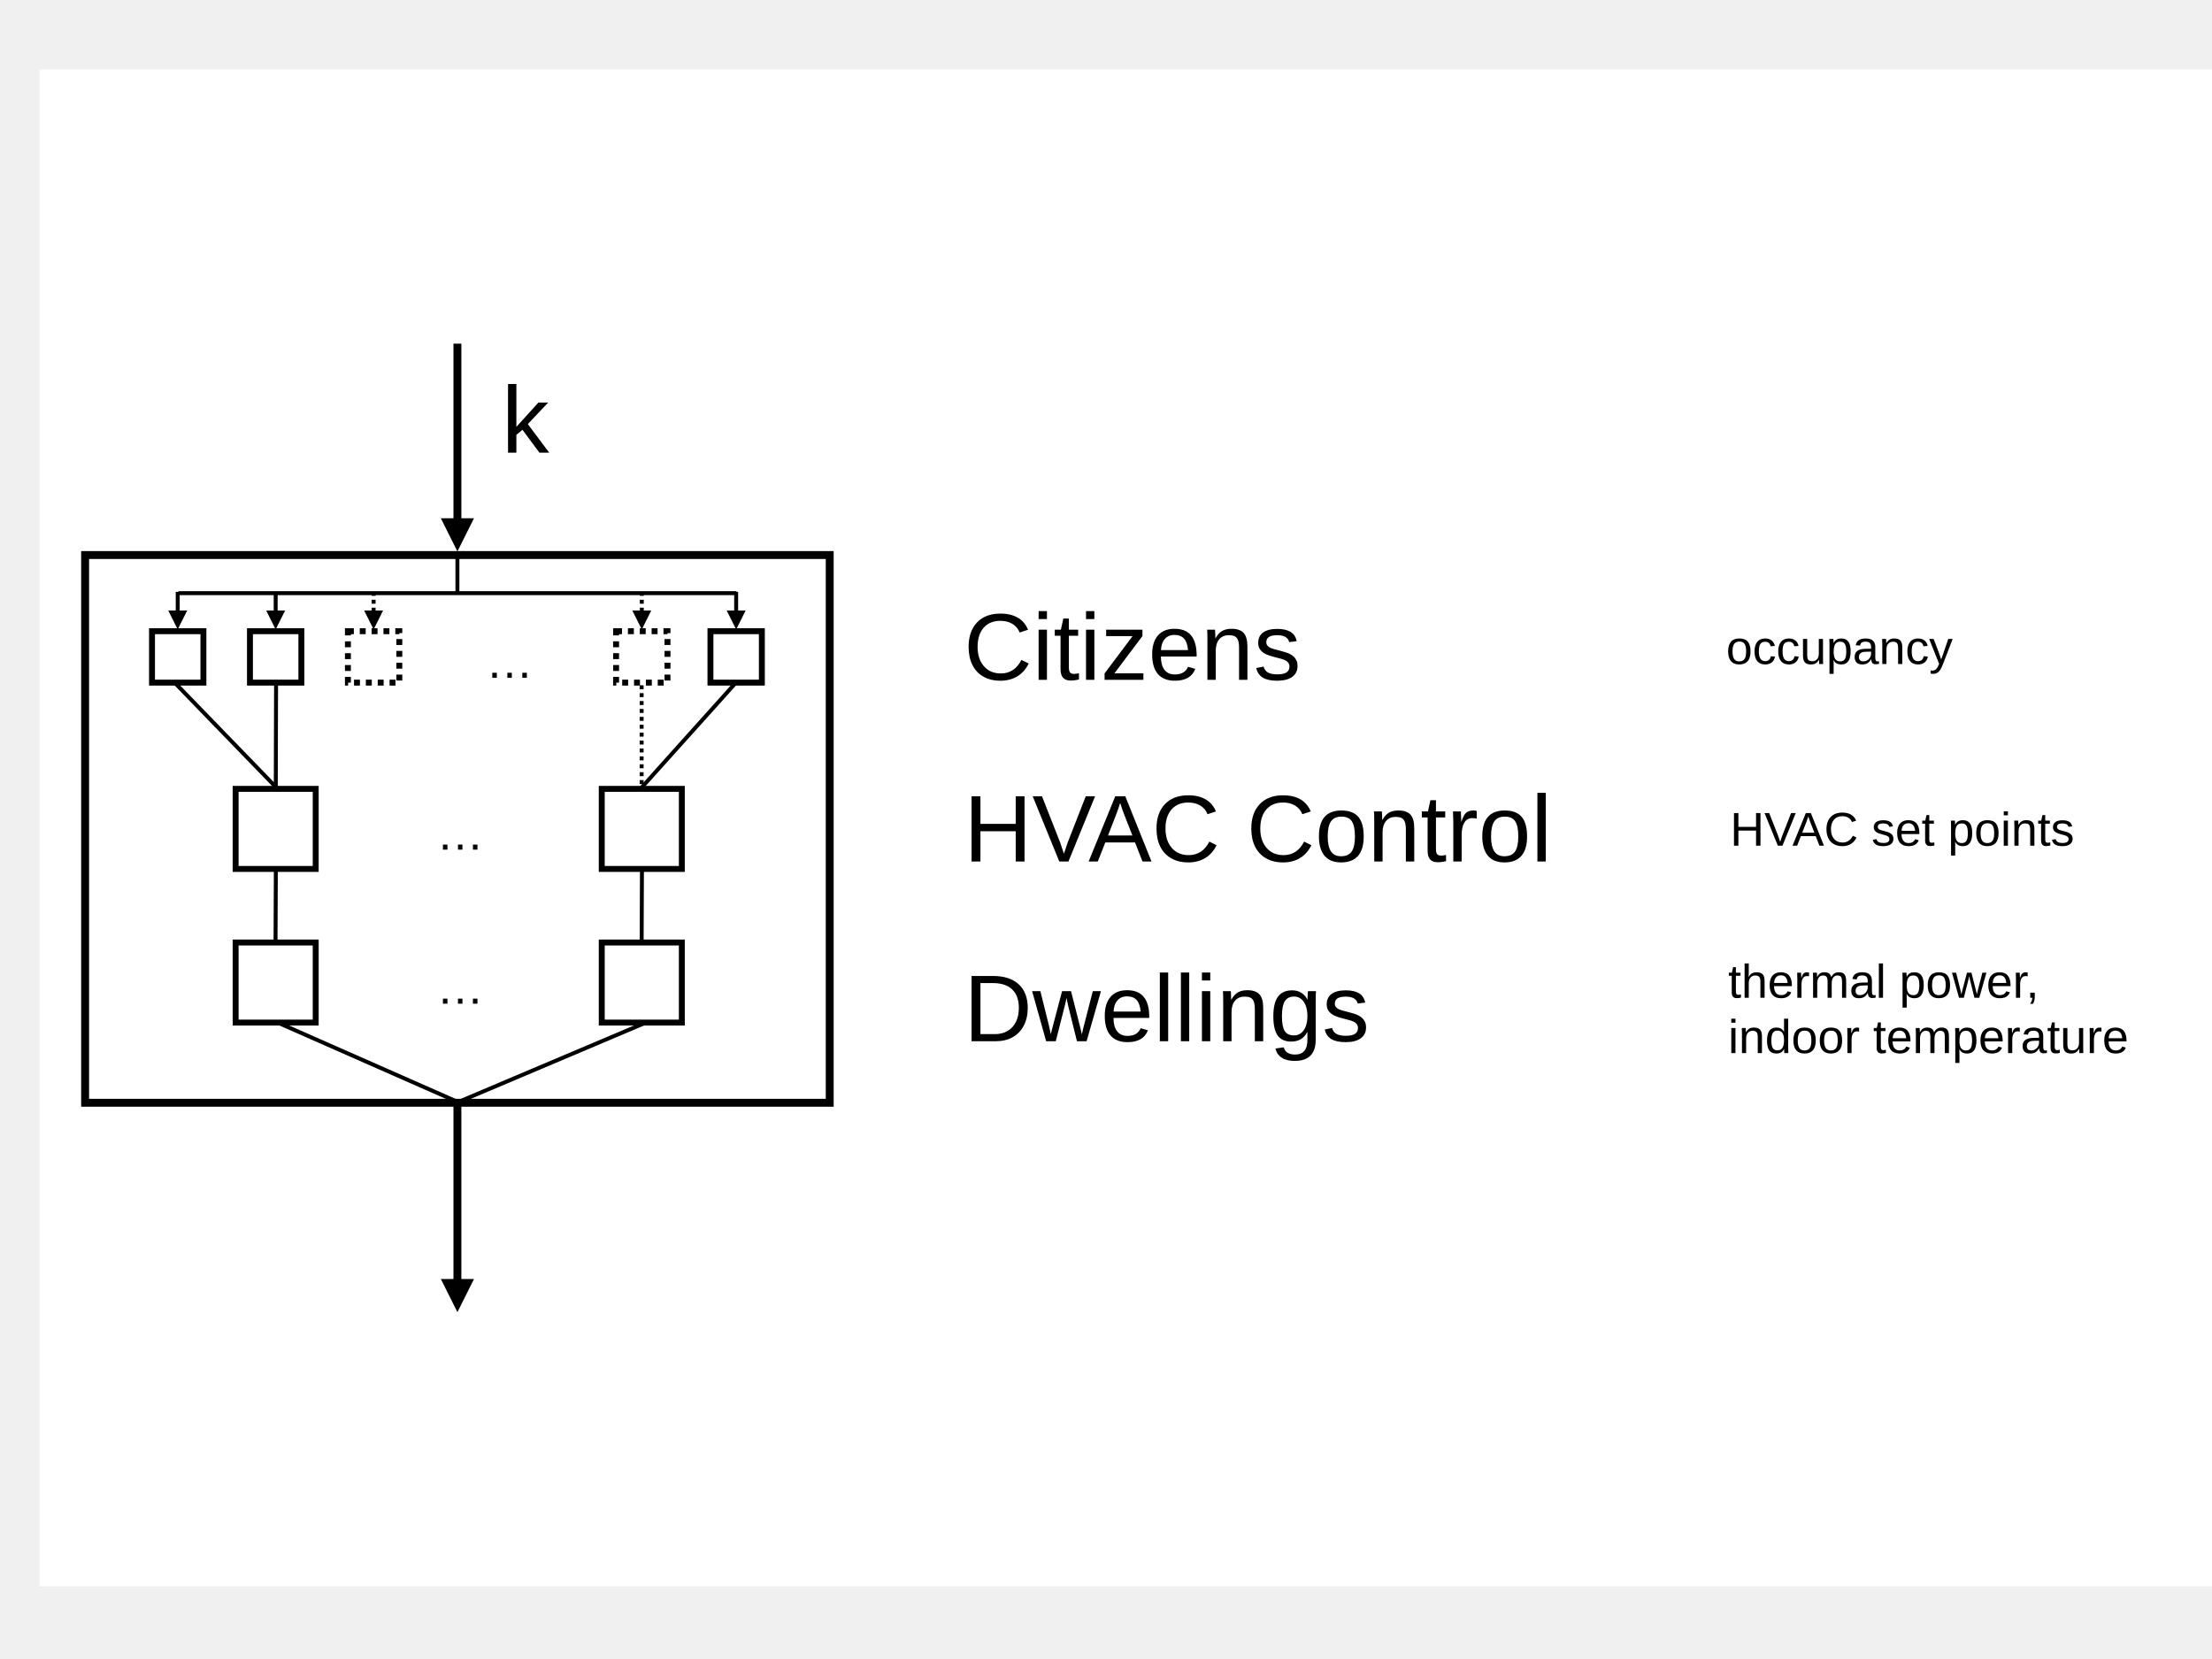
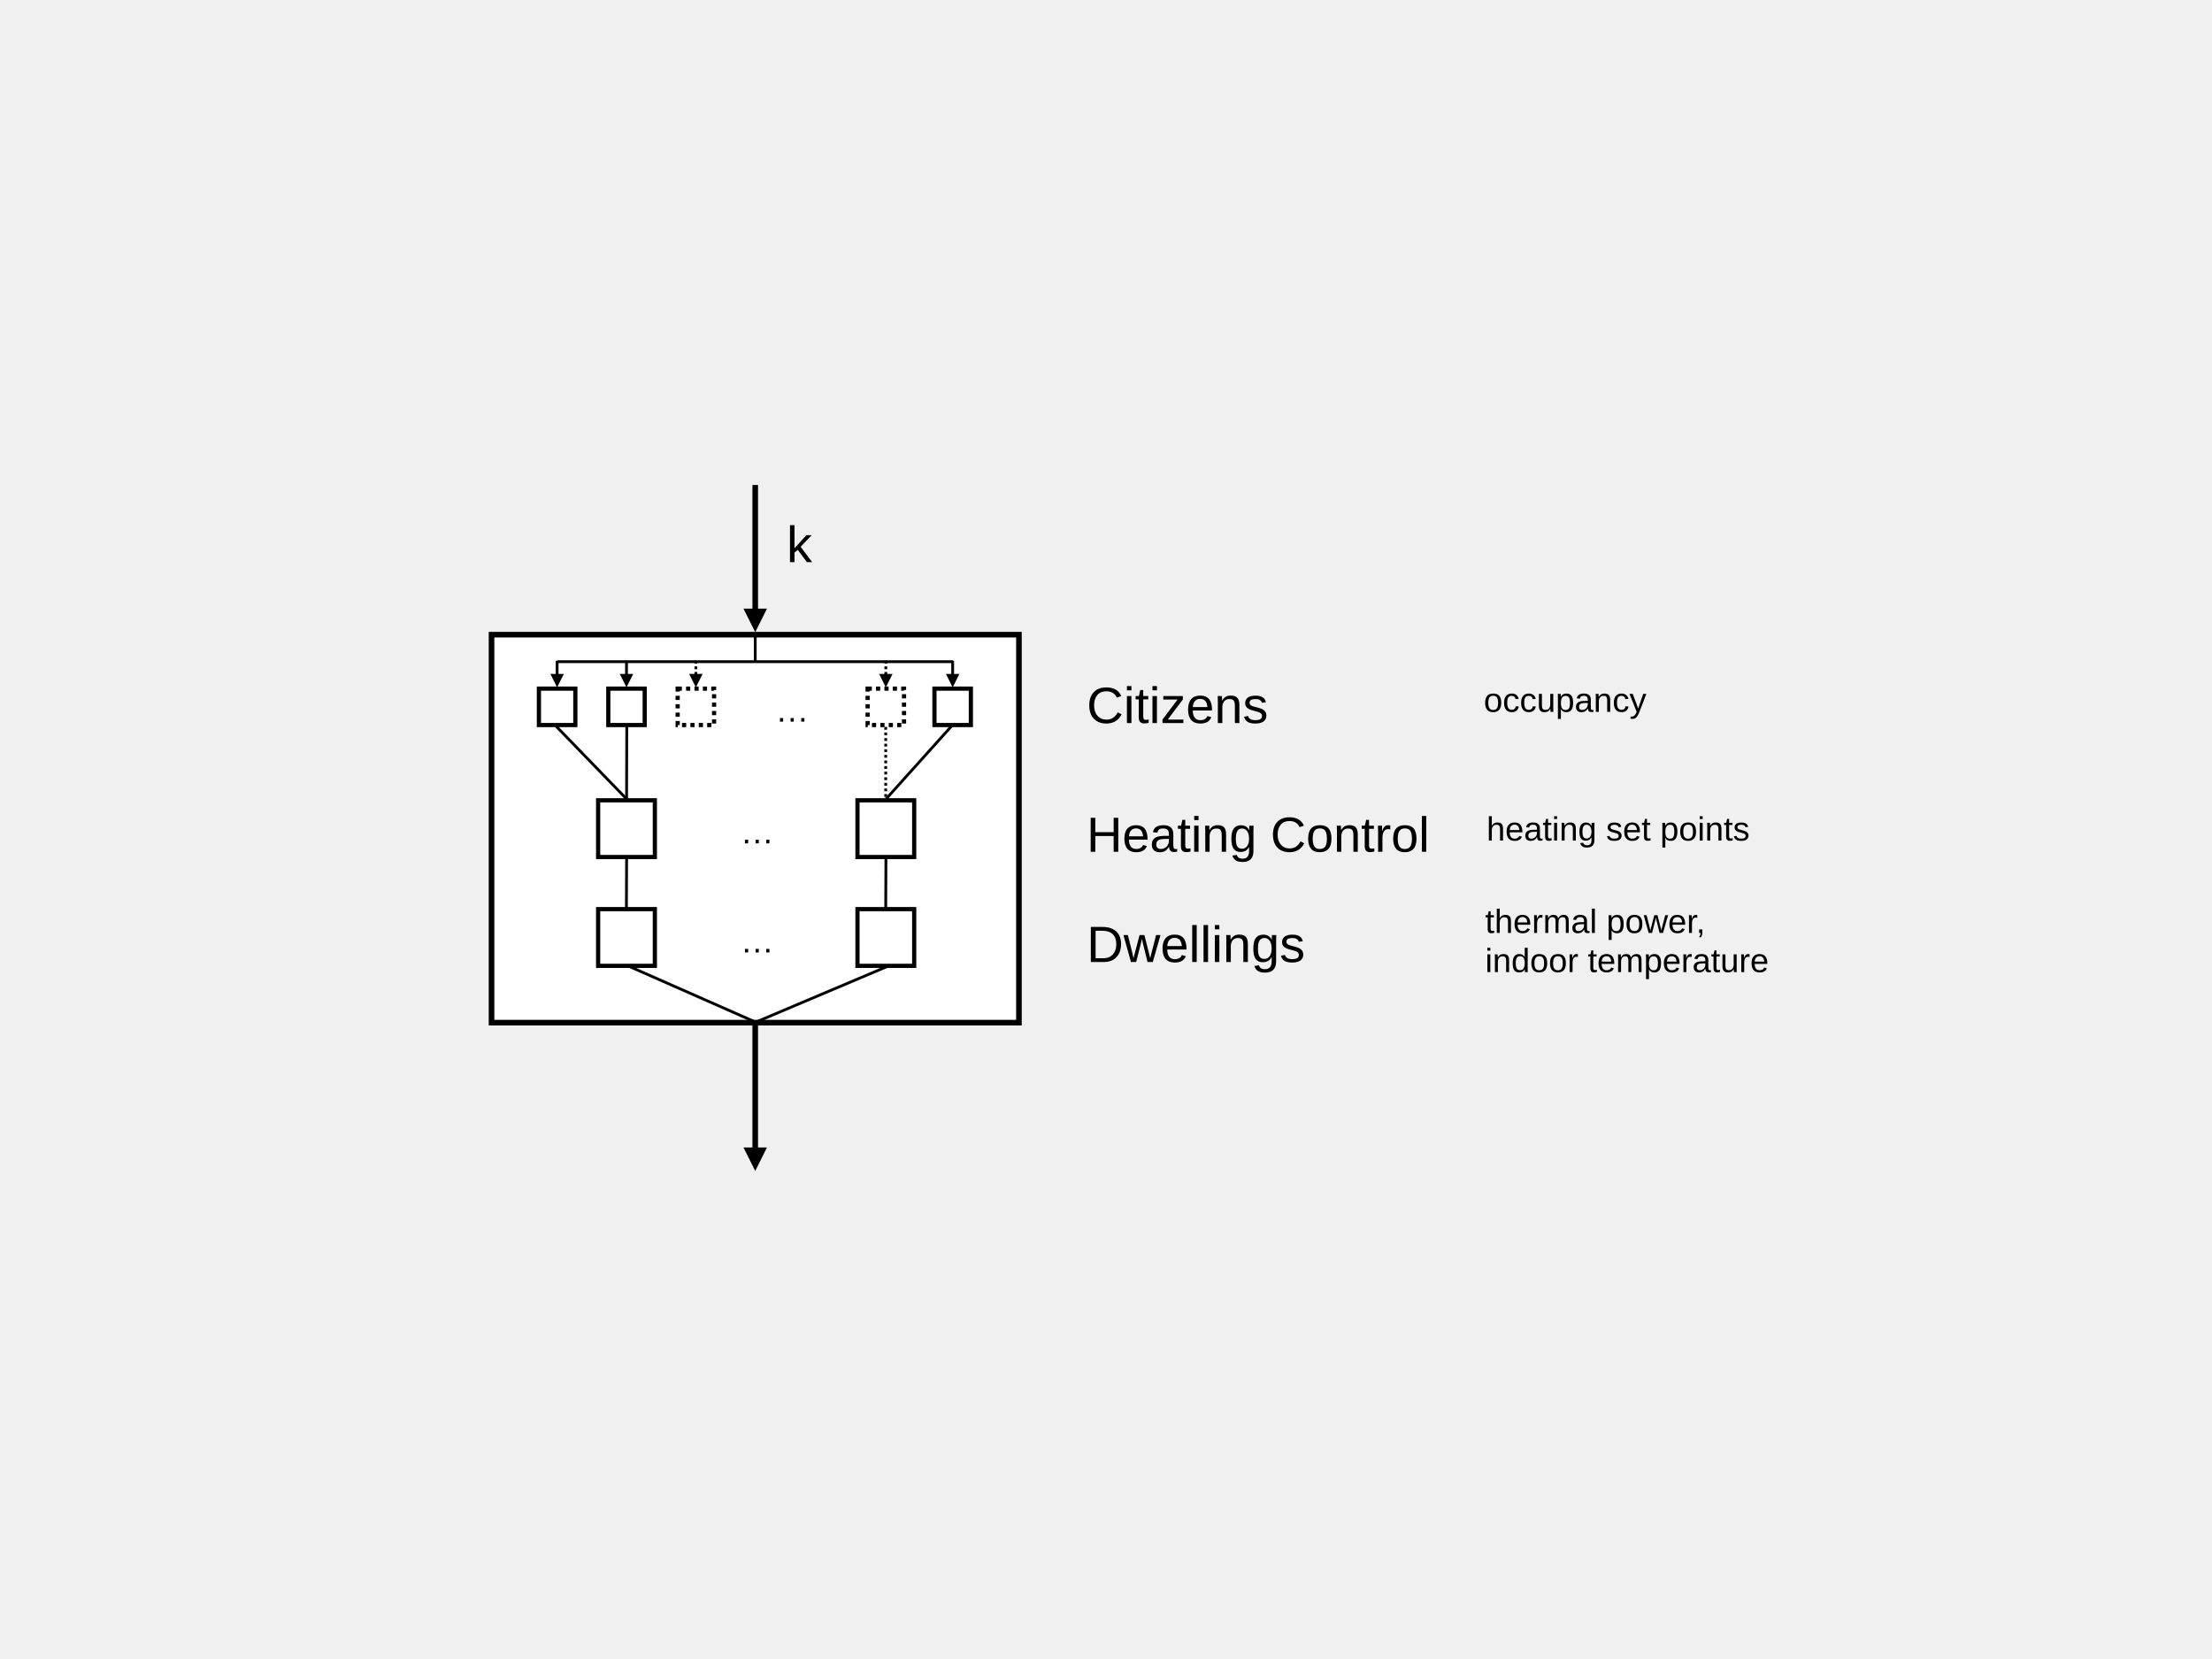
- <svg xmlns="http://www.w3.org/2000/svg" id="svg2" width="1280" height="960" viewBox="0 0 1400 700">
-   <g id="g10" transform="matrix(1.25, 0, 0, -1.25, 25, 829)">
+ <svg xmlns="http://www.w3.org/2000/svg" id="svg2" width="1280" height="960" viewBox="0 0 1300 450">
+   <g id="g10" transform="matrix(1.25, 0, 0, -1.25, 15, 829)">
    <g id="g12" />
-     <g id="g14" transform="scale(1.098517,1)">
-       <path d="m 0,0 1024,0 0,768 L 0,768 0,0 Z" style="fill:#ffffff;fill-opacity:1;fill-rule:nonzero;stroke:none" id="path16" />
-     </g>
-     <g id="g18">
-       <g id="g20" clip-path="url(#clipPath22)">
-         <path d="m 23.1,522.171 377.008,0 0,-277.335 -377.008,0 0,277.335 z" style="fill:#ffffff;fill-opacity:1;fill-rule:nonzero;stroke:none" id="path26" />
-         <g id="g28" transform="matrix(1,0,0,-1,23.09975,522.1713)">
-           <path d="m 0,0 377.008,0 0,277.335 L 0,277.335 0,0 Z" style="fill:none;stroke:#000000;stroke-width:4;stroke-linecap:butt;stroke-linejoin:miter;stroke-miterlimit:4;stroke-dasharray:none;stroke-opacity:1" id="path30" />
-         </g>
-       </g>
-     </g>
-     <g id="g32">
-       <g id="g34" clip-path="url(#clipPath36)">
-         <g id="g40" transform="matrix(0,-1,-1,0,211.6037,629.1856)">
-           <path d="m 0,0 88.401,0 2,0" style="fill:none;stroke:#000000;stroke-width:4;stroke-linecap:butt;stroke-linejoin:miter;stroke-miterlimit:4;stroke-dasharray:none;stroke-opacity:1" id="path42" />
-         </g>
-         <path d="m 203.204,540.785 8.4,-16.8 8.4,16.8 -16.8,0 z" style="fill:#000000;fill-opacity:1;fill-rule:nonzero;stroke:none" id="path44" />
-       </g>
-     </g>
-     <g id="g46">
-       <g id="g48" clip-path="url(#clipPath50)">
-         <g id="g54" transform="matrix(0,-1,-1,0,211.6037,244.0153)">
-           <path d="m 0,0 88.401,0 2,0" style="fill:none;stroke:#000000;stroke-width:4;stroke-linecap:butt;stroke-linejoin:miter;stroke-miterlimit:4;stroke-dasharray:none;stroke-opacity:1" id="path56" />
-         </g>
-         <path d="m 203.204,155.614 8.4,-16.8 8.4,16.8 -16.8,0 z" style="fill:#000000;fill-opacity:1;fill-rule:nonzero;stroke:none" id="path58" />
-       </g>
-     </g>
-     <g id="g60">
-       <g id="g62" clip-path="url(#clipPath64)">
-         <g id="g68" transform="translate(234,574)">
-           <text transform="scale(1,-1)" style="font-variant-ligatures: normal; font-variant-caps: normal; font-weight: normal; font-size: 48px; font-family: Arial; writing-mode: lr-tb; fill: rgb(0, 0, 0); fill-opacity: 1; fill-rule: nonzero; stroke: none; white-space: pre;" id="text70">
-             <tspan x="0" y="0" id="tspan72">k</tspan>
-           </text>
-         </g>
-       </g>
-     </g>
-     <g id="g74">
-       <g id="g76" clip-path="url(#clipPath78)">
-         <path d="m 56.969,483.602 26.031,0 0,-26.031 -26.031,0 0,26.031 z" style="fill:#ffffff;fill-opacity:1;fill-rule:nonzero;stroke:none" id="path82" />
-         <g id="g84" transform="matrix(1,0,0,-1,56.96936,483.6016)">
-           <path d="m 0,0 26.031,0 0,26.031 L 0,26.031 0,0 Z" style="fill:none;stroke:#000000;stroke-width:3;stroke-linecap:butt;stroke-linejoin:miter;stroke-miterlimit:4;stroke-dasharray:none;stroke-opacity:1" id="path86" />
-         </g>
-       </g>
-     </g>
-     <g id="g88">
-       <g id="g90" clip-path="url(#clipPath92)">
-         <path d="m 106.563,483.602 26.031,0 0,-26.031 -26.031,0 0,26.031 z" style="fill:#ffffff;fill-opacity:1;fill-rule:nonzero;stroke:none" id="path96" />
-         <g id="g98" transform="matrix(1,0,0,-1,106.5632,483.6016)">
-           <path d="m 0,0 26.031,0 0,26.031 L 0,26.031 0,0 Z" style="fill:none;stroke:#000000;stroke-width:3;stroke-linecap:butt;stroke-linejoin:miter;stroke-miterlimit:4;stroke-dasharray:none;stroke-opacity:1" id="path100" />
-         </g>
-       </g>
-     </g>
-     <g id="g102">
-       <g id="g104" clip-path="url(#clipPath106)">
-         <path d="m 156.157,483.602 26.031,0 0,-26.031 -26.031,0 0,26.031 z" style="fill:#ffffff;fill-opacity:1;fill-rule:nonzero;stroke:none" id="path110" />
-         <g id="g112" transform="matrix(1,0,0,-1,156.157,483.6016)">
-           <path d="m 0,0 26.031,0 0,26.031 L 0,26.031 0,0 Z" style="fill:none;stroke:#000000;stroke-width:3;stroke-linecap:butt;stroke-linejoin:miter;stroke-miterlimit:4;stroke-dasharray:3, 3;stroke-dashoffset:0;stroke-opacity:1" id="path114" />
-         </g>
-       </g>
-     </g>
-     <g id="g116">
-       <g id="g118" clip-path="url(#clipPath120)">
-         <path d="m 291.941,483.602 26.031,0 0,-26.031 -26.031,0 0,26.031 z" style="fill:#ffffff;fill-opacity:1;fill-rule:nonzero;stroke:none" id="path124" />
-         <g id="g126" transform="matrix(1,0,0,-1,291.9412,483.6016)">
-           <path d="m 0,0 26.031,0 0,26.031 L 0,26.031 0,0 Z" style="fill:none;stroke:#000000;stroke-width:3;stroke-linecap:butt;stroke-linejoin:miter;stroke-miterlimit:4;stroke-dasharray:3, 3;stroke-dashoffset:0;stroke-opacity:1" id="path128" />
-         </g>
-       </g>
-     </g>
-     <g id="g130">
-       <g id="g132" clip-path="url(#clipPath134)">
-         <path d="m 339.721,483.602 26.031,0 0,-26.031 -26.031,0 0,26.031 z" style="fill:#ffffff;fill-opacity:1;fill-rule:nonzero;stroke:none" id="path138" />
-         <g id="g140" transform="matrix(1,0,0,-1,339.7215,483.6016)">
-           <path d="m 0,0 26.031,0 0,26.031 L 0,26.031 0,0 Z" style="fill:none;stroke:#000000;stroke-width:3;stroke-linecap:butt;stroke-linejoin:miter;stroke-miterlimit:4;stroke-dasharray:none;stroke-opacity:1" id="path142" />
-         </g>
-       </g>
-     </g>
-     <g id="g144">
-       <g id="g146" clip-path="url(#clipPath148)">
-         <g id="g152" transform="matrix(0,-1,-1,0,69.98493,503.505)">
-           <path d="M 0,0 9.411,0 10.411,0" style="fill:none;stroke:#000000;stroke-width:2;stroke-linecap:butt;stroke-linejoin:miter;stroke-miterlimit:4;stroke-dasharray:none;stroke-opacity:1" id="path154" />
-         </g>
-         <path d="m 65.185,494.094 4.8,-9.6 4.8,9.6 -9.6,0 z" style="fill:#000000;fill-opacity:1;fill-rule:nonzero;stroke:none" id="path156" />
-       </g>
-     </g>
-     <g id="g158">
-       <g id="g160" clip-path="url(#clipPath162)">
-         <g id="g166" transform="matrix(0,-1,-1,0,119.5788,503.505)">
-           <path d="M 0,0 9.411,0 10.411,0" style="fill:none;stroke:#000000;stroke-width:2;stroke-linecap:butt;stroke-linejoin:miter;stroke-miterlimit:4;stroke-dasharray:none;stroke-opacity:1" id="path168" />
-         </g>
-         <path d="m 114.779,494.094 4.8,-9.6 4.8,9.6 -9.6,0 z" style="fill:#000000;fill-opacity:1;fill-rule:nonzero;stroke:none" id="path170" />
-       </g>
-     </g>
-     <g id="g172">
-       <g id="g174" clip-path="url(#clipPath176)">
-         <g id="g180" transform="matrix(0,-1,-1,0,352.737,503.505)">
-           <path d="M 0,0 9.411,0 10.411,0" style="fill:none;stroke:#000000;stroke-width:2;stroke-linecap:butt;stroke-linejoin:miter;stroke-miterlimit:4;stroke-dasharray:none;stroke-opacity:1" id="path182" />
-         </g>
-         <path d="m 347.937,494.094 4.8,-9.6 4.8,9.6 -9.6,0 z" style="fill:#000000;fill-opacity:1;fill-rule:nonzero;stroke:none" id="path184" />
-       </g>
-     </g>
-     <g id="g186">
-       <g id="g188" clip-path="url(#clipPath190)">
-         <g id="g194" transform="matrix(0,-1,-1,0,169.1726,503.505)">
-           <path d="M 0,0 9.411,0 10.411,0" style="fill:none;stroke:#000000;stroke-width:2;stroke-linecap:butt;stroke-linejoin:miter;stroke-miterlimit:4;stroke-dasharray:2, 2;stroke-dashoffset:0;stroke-opacity:1" id="path196" />
-         </g>
-         <path d="m 164.373,494.094 4.8,-9.6 4.8,9.6 -9.6,0 z" style="fill:#000000;fill-opacity:1;fill-rule:nonzero;stroke:none" id="path198" />
-       </g>
-     </g>
-     <g id="g200">
-       <g id="g202" clip-path="url(#clipPath204)">
-         <g id="g208" transform="matrix(0,-1,-1,0,304.9568,503.505)">
-           <path d="M 0,0 9.411,0 10.411,0" style="fill:none;stroke:#000000;stroke-width:2;stroke-linecap:butt;stroke-linejoin:miter;stroke-miterlimit:4;stroke-dasharray:2, 2;stroke-dashoffset:0;stroke-opacity:1" id="path210" />
-         </g>
-         <path d="m 300.157,494.094 4.8,-9.6 4.8,9.6 -9.6,0 z" style="fill:#000000;fill-opacity:1;fill-rule:nonzero;stroke:none" id="path212" />
-       </g>
-     </g>
-     <g id="g214">
-       <g id="g216" clip-path="url(#clipPath218)">
-         <g id="g222" transform="matrix(1,0,0,-1,70.30649,502.8665)">
-           <path d="M 0,0 282.594,0" style="fill:none;stroke:#000000;stroke-width:2;stroke-linecap:butt;stroke-linejoin:miter;stroke-miterlimit:4;stroke-dasharray:none;stroke-opacity:1" id="path224" />
-         </g>
-       </g>
-     </g>
-     <g id="g226">
-       <g id="g228" clip-path="url(#clipPath230)">
-         <g id="g234" transform="matrix(0,1,1,0,211.6037,503.449)">
-           <path d="M 0,0 19.011,0" style="fill:none;stroke:#000000;stroke-width:2;stroke-linecap:butt;stroke-linejoin:miter;stroke-miterlimit:4;stroke-dasharray:none;stroke-opacity:1" id="path236" />
-         </g>
-       </g>
-     </g>
-     <g id="g238">
-       <g id="g240" clip-path="url(#clipPath242)">
-         <path d="m 99.308,403.775 40.542,0 0,-40.542 -40.542,0 0,40.542 z" style="fill:#ffffff;fill-opacity:1;fill-rule:nonzero;stroke:none" id="path246" />
-         <g id="g248" transform="matrix(1,0,0,-1,99.30798,403.7747)">
-           <path d="m 0,0 40.542,0 0,40.542 L 0,40.542 0,0 Z" style="fill:none;stroke:#000000;stroke-width:3;stroke-linecap:butt;stroke-linejoin:miter;stroke-miterlimit:4;stroke-dasharray:none;stroke-opacity:1" id="path250" />
-         </g>
-       </g>
-     </g>
-     <g id="g252">
-       <g id="g254" clip-path="url(#clipPath256)">
-         <path d="m 284.686,403.775 40.542,0 0,-40.542 -40.542,0 0,40.542 z" style="fill:#ffffff;fill-opacity:1;fill-rule:nonzero;stroke:none" id="path260" />
-         <g id="g262" transform="matrix(1,0,0,-1,284.686,403.7747)">
-           <path d="m 0,0 40.542,0 0,40.542 L 0,40.542 0,0 Z" style="fill:none;stroke:#000000;stroke-width:3;stroke-linecap:butt;stroke-linejoin:miter;stroke-miterlimit:4;stroke-dasharray:none;stroke-opacity:1" id="path264" />
-         </g>
-       </g>
-     </g>
-     <g id="g266">
-       <g id="g268" clip-path="url(#clipPath270)">
-         <g id="g274" transform="translate(226,460)">
-           <text transform="scale(1,-1)" style="font-variant-ligatures: normal; font-variant-caps: normal; font-weight: normal; font-size: 24px; font-family: Arial; writing-mode: lr-tb; fill: rgb(0, 0, 0); fill-opacity: 1; fill-rule: nonzero; stroke: none; white-space: pre;" id="text276">
-             <tspan x="0" y="0" id="tspan278">…</tspan>
-           </text>
-         </g>
-       </g>
-     </g>
-     <g id="g280">
-       <g id="g282" clip-path="url(#clipPath284)">
-         <g id="g288" transform="translate(201,373)">
-           <text transform="scale(1,-1)" style="font-variant-ligatures: normal; font-variant-caps: normal; font-weight: normal; font-size: 24px; font-family: Arial; writing-mode: lr-tb; fill: rgb(0, 0, 0); fill-opacity: 1; fill-rule: nonzero; stroke: none; white-space: pre;" id="text290">
-             <tspan x="0" y="0" id="tspan292">…</tspan>
-           </text>
-         </g>
-       </g>
-     </g>
-     <g id="g294">
-       <g id="g296" clip-path="url(#clipPath298)">
-         <path d="m 99.308,325.98 40.542,0 0,-40.542 -40.542,0 0,40.542 z" style="fill:#ffffff;fill-opacity:1;fill-rule:nonzero;stroke:none" id="path302" />
-         <g id="g304" transform="matrix(1,0,0,-1,99.30798,325.9804)">
-           <path d="m 0,0 40.542,0 0,40.542 L 0,40.542 0,0 Z" style="fill:none;stroke:#000000;stroke-width:3;stroke-linecap:butt;stroke-linejoin:miter;stroke-miterlimit:4;stroke-dasharray:none;stroke-opacity:1" id="path306" />
-         </g>
-       </g>
-     </g>
-     <g id="g308">
-       <g id="g310" clip-path="url(#clipPath312)">
-         <path d="m 284.686,325.98 40.542,0 0,-40.542 -40.542,0 0,40.542 z" style="fill:#ffffff;fill-opacity:1;fill-rule:nonzero;stroke:none" id="path316" />
-         <g id="g318" transform="matrix(1,0,0,-1,284.686,325.9804)">
-           <path d="m 0,0 40.542,0 0,40.542 L 0,40.542 0,0 Z" style="fill:none;stroke:#000000;stroke-width:3;stroke-linecap:butt;stroke-linejoin:miter;stroke-miterlimit:4;stroke-dasharray:none;stroke-opacity:1" id="path320" />
-         </g>
-       </g>
-     </g>
-     <g id="g322">
-       <g id="g324" clip-path="url(#clipPath326)">
-         <g id="g330" transform="translate(201,295)">
-           <text transform="scale(1,-1)" style="font-variant-ligatures: normal; font-variant-caps: normal; font-weight: normal; font-size: 24px; font-family: Arial; writing-mode: lr-tb; fill: rgb(0, 0, 0); fill-opacity: 1; fill-rule: nonzero; stroke: none; white-space: pre;" id="text332">
-             <tspan x="0" y="0" id="tspan334">…</tspan>
-           </text>
-         </g>
-       </g>
-     </g>
-     <g id="g336">
-       <g id="g338" clip-path="url(#clipPath340)">
-         <g id="g344" transform="matrix(0.6958872,-0.7181511,-0.7181511,-0.6958872,68.88877,457.0986)">
-           <path d="M 0,0 73.007,0" style="fill:none;stroke:#000000;stroke-width:2;stroke-linecap:butt;stroke-linejoin:miter;stroke-miterlimit:4;stroke-dasharray:none;stroke-opacity:1" id="path346" />
-         </g>
-       </g>
-     </g>
-     <g id="g348">
-       <g id="g350" clip-path="url(#clipPath352)">
-         <g id="g356" transform="matrix(-0.00276116,-0.9999962,-0.9999962,0.00276116,119.7823,457.0261)">
-           <path d="M 0,0 52.067,0" style="fill:none;stroke:#000000;stroke-width:2;stroke-linecap:butt;stroke-linejoin:miter;stroke-miterlimit:4;stroke-dasharray:none;stroke-opacity:1" id="path358" />
-         </g>
-       </g>
-     </g>
-     <g id="g360">
-       <g id="g362" clip-path="url(#clipPath364)">
-         <g id="g368" transform="matrix(-0.00428501,-0.9999908,-0.9999908,0.00428501,119.6682,363.0614)">
-           <path d="M 0,0 37.639,0" style="fill:none;stroke:#000000;stroke-width:2;stroke-linecap:butt;stroke-linejoin:miter;stroke-miterlimit:4;stroke-dasharray:none;stroke-opacity:1" id="path370" />
-         </g>
-       </g>
-     </g>
-     <g id="g372">
-       <g id="g374" clip-path="url(#clipPath376)">
-         <g id="g380" transform="matrix(-0.00428501,-0.9999908,-0.9999908,0.00428501,305.0375,363.0614)">
-           <path d="M 0,0 37.639,0" style="fill:none;stroke:#000000;stroke-width:2;stroke-linecap:butt;stroke-linejoin:miter;stroke-miterlimit:4;stroke-dasharray:none;stroke-opacity:1" id="path382" />
-         </g>
-       </g>
-     </g>
-     <g id="g384">
-       <g id="g386" clip-path="url(#clipPath388)">
-         <g id="g392" transform="matrix(0,-1,-1,0,304.8761,456.2241)">
-           <path d="M 0,0 51.264,0" style="fill:none;stroke:#000000;stroke-width:2;stroke-linecap:butt;stroke-linejoin:miter;stroke-miterlimit:4;stroke-dasharray:2, 2;stroke-dashoffset:0;stroke-opacity:1" id="path394" />
-         </g>
-       </g>
-     </g>
-     <g id="g396">
-       <g id="g398" clip-path="url(#clipPath400)">
-         <g id="g404" transform="matrix(-0.6684418,-0.7437645,-0.7437645,0.6684418,353.2565,458.2845)">
-           <path d="M 0,0 72.201,0" style="fill:none;stroke:#000000;stroke-width:2;stroke-linecap:butt;stroke-linejoin:miter;stroke-miterlimit:4;stroke-dasharray:none;stroke-opacity:1" id="path406" />
-         </g>
-       </g>
-     </g>
-     <g id="g408">
-       <g id="g410" clip-path="url(#clipPath412)">
-         <g id="g416" transform="matrix(0.9150281,-0.4033901,-0.4033901,-0.9150281,119.6594,285.8548)">
-           <path d="M 0,0 99.686,0" style="fill:none;stroke:#000000;stroke-width:2;stroke-linecap:butt;stroke-linejoin:miter;stroke-miterlimit:4;stroke-dasharray:none;stroke-opacity:1" id="path418" />
-         </g>
-       </g>
-     </g>
-     <g id="g420">
-       <g id="g422" clip-path="url(#clipPath424)">
-         <g id="g428" transform="matrix(-0.9208386,-0.3899438,-0.3899438,0.9208386,306.7754,285.3324)">
-           <path d="M 0,0 104.319,0" style="fill:none;stroke:#000000;stroke-width:2;stroke-linecap:butt;stroke-linejoin:miter;stroke-miterlimit:4;stroke-dasharray:none;stroke-opacity:1" id="path430" />
-         </g>
-       </g>
-     </g>
-     <g id="g432">
-       <g id="g434" transform="translate(468,459)">
-         <text transform="scale(1,-1)" style="font-variant-ligatures: normal; font-variant-caps: normal; font-weight: normal; font-size: 48px; font-family: Arial; writing-mode: lr-tb; fill: rgb(0, 0, 0); fill-opacity: 1; fill-rule: nonzero; stroke: none; white-space: pre;" id="text436">
-           <tspan x="0" y="0" id="tspan438">Citizens</tspan>
-         </text>
-       </g>
-       <g id="g440" transform="translate(468,367)">
-         <text transform="scale(1,-1)" style="font-variant-ligatures: normal; font-variant-caps: normal; font-weight: normal; font-size: 48px; font-family: Arial; writing-mode: lr-tb; fill: rgb(0, 0, 0); fill-opacity: 1; fill-rule: nonzero; stroke: none; white-space: pre;" id="text442">
-           <tspan x="0" y="0" id="tspan444">HVAC Control</tspan>
-         </text>
-       </g>
-       <g id="g446" transform="translate(468,276)">
-         <text transform="scale(1,-1)" style="font-variant-ligatures: normal; font-variant-caps: normal; font-weight: normal; font-size: 48px; font-family: Arial; writing-mode: lr-tb; fill: rgb(0, 0, 0); fill-opacity: 1; fill-rule: nonzero; stroke: none; white-space: pre;" id="text448">
-           <tspan x="0" y="0" id="tspan450">Dwellings</tspan>
-         </text>
-       </g>
-       <g id="g452" transform="translate(854,467)">
-         <text transform="scale(1,-1)" style="font-variant-ligatures: normal; font-variant-caps: normal; font-weight: normal; font-size: 24px; font-family: Arial; writing-mode: lr-tb; fill: rgb(0, 0, 0); fill-opacity: 1; fill-rule: nonzero; stroke: none; white-space: pre;" id="text454">
-           <tspan x="0" y="0" id="tspan456">occupancy</tspan>
-         </text>
-       </g>
-       <g id="g458" transform="translate(856,375)">
-         <text transform="scale(1,-1)" style="font-variant-ligatures: normal; font-variant-caps: normal; font-weight: normal; font-size: 24px; font-family: Arial; writing-mode: lr-tb; fill: rgb(0, 0, 0); fill-opacity: 1; fill-rule: nonzero; stroke: none; white-space: pre;" id="text460">
-           <tspan x="0" y="0" id="tspan462">HVAC set points</tspan>
-         </text>
-       </g>
-       <g id="g464" transform="translate(855,298)">
-         <text transform="scale(1,-1)" style="font-variant-ligatures: normal; font-variant-caps: normal; font-weight: normal; font-size: 24px; font-family: Arial; writing-mode: lr-tb; fill: rgb(0, 0, 0); fill-opacity: 1; fill-rule: nonzero; stroke: none; white-space: pre;" id="text466">
-           <tspan x="0" y="0" id="tspan468">thermal power, </tspan>
-         </text>
-       </g>
-       <g id="g470" transform="translate(855,270)">
-         <text transform="scale(1,-1)" style="font-variant-ligatures: normal; font-variant-caps: normal; font-weight: normal; font-size: 24px; font-family: Arial; writing-mode: lr-tb; fill: rgb(0, 0, 0); fill-opacity: 1; fill-rule: nonzero; stroke: none; white-space: pre;" id="text472">
-           <tspan x="0" y="0" id="tspan474">indoor temperature</tspan>
-         </text>
+     <g>
+       <g id="g18" transform="matrix(0.657715, 0, 0, 0.657715, 203.9066, 231.3609)">
+         <g id="g20" clip-path="url(#clipPath22)">
+           <path d="m 23.1,522.171 377.008,0 0,-277.335 -377.008,0 0,277.335 z" style="fill:#ffffff;fill-opacity:1;fill-rule:nonzero;stroke:none" id="path26" />
+           <g id="g28" transform="matrix(1,0,0,-1,23.09975,522.1713)">
+             <path d="m 0,0 377.008,0 0,277.335 L 0,277.335 0,0 Z" style="fill:none;stroke:#000000;stroke-width:4;stroke-linecap:butt;stroke-linejoin:miter;stroke-miterlimit:4;stroke-dasharray:none;stroke-opacity:1" id="path30" />
+           </g>
+         </g>
+       </g>
+       <g id="g32" transform="matrix(0.657715, 0, 0, 0.657715, 203.9066, 231.3609)">
+         <g id="g34" clip-path="url(#clipPath36)">
+           <g id="g40" transform="matrix(0,-1,-1,0,211.6037,629.1856)">
+             <path d="m 0,0 88.401,0 2,0" style="fill:none;stroke:#000000;stroke-width:4;stroke-linecap:butt;stroke-linejoin:miter;stroke-miterlimit:4;stroke-dasharray:none;stroke-opacity:1" id="path42" />
+           </g>
+           <path d="m 203.204,540.785 8.4,-16.8 8.4,16.8 -16.8,0 z" style="fill:#000000;fill-opacity:1;fill-rule:nonzero;stroke:none" id="path44" />
+         </g>
+       </g>
+       <g id="g46" transform="matrix(0.657715, 0, 0, 0.657715, 203.9066, 231.3609)">
+         <g id="g48" clip-path="url(#clipPath50)">
+           <g id="g54" transform="matrix(0,-1,-1,0,211.6037,244.0153)">
+             <path d="m 0,0 88.401,0 2,0" style="fill:none;stroke:#000000;stroke-width:4;stroke-linecap:butt;stroke-linejoin:miter;stroke-miterlimit:4;stroke-dasharray:none;stroke-opacity:1" id="path56" />
+           </g>
+           <path d="m 203.204,155.614 8.4,-16.8 8.4,16.8 -16.8,0 z" style="fill:#000000;fill-opacity:1;fill-rule:nonzero;stroke:none" id="path58" />
+         </g>
+       </g>
+       <g id="g60" transform="matrix(0.657715, 0, 0, 0.657715, 203.9066, 231.3609)">
+         <g id="g62" clip-path="url(#clipPath64)">
+           <g id="g68" transform="translate(234,574)">
+             <text transform="scale(1,-1)" id="text70" style="font-family: Arial; font-size: 36.49px; white-space: pre;">k</text>
+           </g>
+         </g>
+       </g>
+       <g id="g74" transform="matrix(0.657715, 0, 0, 0.657715, 203.9066, 231.3609)">
+         <g id="g76" clip-path="url(#clipPath78)">
+           <path d="m 56.969,483.602 26.031,0 0,-26.031 -26.031,0 0,26.031 z" style="fill:#ffffff;fill-opacity:1;fill-rule:nonzero;stroke:none" id="path82" />
+           <g id="g84" transform="matrix(1,0,0,-1,56.96936,483.6016)">
+             <path d="m 0,0 26.031,0 0,26.031 L 0,26.031 0,0 Z" style="fill:none;stroke:#000000;stroke-width:3;stroke-linecap:butt;stroke-linejoin:miter;stroke-miterlimit:4;stroke-dasharray:none;stroke-opacity:1" id="path86" />
+           </g>
+         </g>
+       </g>
+       <g id="g88" transform="matrix(0.657715, 0, 0, 0.657715, 203.9066, 231.3609)">
+         <g id="g90" clip-path="url(#clipPath92)">
+           <path d="m 106.563,483.602 26.031,0 0,-26.031 -26.031,0 0,26.031 z" style="fill:#ffffff;fill-opacity:1;fill-rule:nonzero;stroke:none" id="path96" />
+           <g id="g98" transform="matrix(1,0,0,-1,106.5632,483.6016)">
+             <path d="m 0,0 26.031,0 0,26.031 L 0,26.031 0,0 Z" style="fill:none;stroke:#000000;stroke-width:3;stroke-linecap:butt;stroke-linejoin:miter;stroke-miterlimit:4;stroke-dasharray:none;stroke-opacity:1" id="path100" />
+           </g>
+         </g>
+       </g>
+       <g id="g102" transform="matrix(0.657715, 0, 0, 0.657715, 203.9066, 231.3609)">
+         <g id="g104" clip-path="url(#clipPath106)">
+           <path d="m 156.157,483.602 26.031,0 0,-26.031 -26.031,0 0,26.031 z" style="fill:#ffffff;fill-opacity:1;fill-rule:nonzero;stroke:none" id="path110" />
+           <g id="g112" transform="matrix(1,0,0,-1,156.157,483.6016)">
+             <path d="m 0,0 26.031,0 0,26.031 L 0,26.031 0,0 Z" style="fill:none;stroke:#000000;stroke-width:3;stroke-linecap:butt;stroke-linejoin:miter;stroke-miterlimit:4;stroke-dasharray:3, 3;stroke-dashoffset:0;stroke-opacity:1" id="path114" />
+           </g>
+         </g>
+       </g>
+       <g id="g116" transform="matrix(0.657715, 0, 0, 0.657715, 203.9066, 231.3609)">
+         <g id="g118" clip-path="url(#clipPath120)">
+           <path d="m 291.941,483.602 26.031,0 0,-26.031 -26.031,0 0,26.031 z" style="fill:#ffffff;fill-opacity:1;fill-rule:nonzero;stroke:none" id="path124" />
+           <g id="g126" transform="matrix(1,0,0,-1,291.9412,483.6016)">
+             <path d="m 0,0 26.031,0 0,26.031 L 0,26.031 0,0 Z" style="fill:none;stroke:#000000;stroke-width:3;stroke-linecap:butt;stroke-linejoin:miter;stroke-miterlimit:4;stroke-dasharray:3, 3;stroke-dashoffset:0;stroke-opacity:1" id="path128" />
+           </g>
+         </g>
+       </g>
+       <g id="g130" transform="matrix(0.657715, 0, 0, 0.657715, 203.9066, 231.3609)">
+         <g id="g132" clip-path="url(#clipPath134)">
+           <path d="m 339.721,483.602 26.031,0 0,-26.031 -26.031,0 0,26.031 z" style="fill:#ffffff;fill-opacity:1;fill-rule:nonzero;stroke:none" id="path138" />
+           <g id="g140" transform="matrix(1,0,0,-1,339.7215,483.6016)">
+             <path d="m 0,0 26.031,0 0,26.031 L 0,26.031 0,0 Z" style="fill:none;stroke:#000000;stroke-width:3;stroke-linecap:butt;stroke-linejoin:miter;stroke-miterlimit:4;stroke-dasharray:none;stroke-opacity:1" id="path142" />
+           </g>
+         </g>
+       </g>
+       <g id="g144" transform="matrix(0.657715, 0, 0, 0.657715, 203.9066, 231.3609)">
+         <g id="g146" clip-path="url(#clipPath148)">
+           <g id="g152" transform="matrix(0,-1,-1,0,69.98493,503.505)">
+             <path d="M 0,0 9.411,0 10.411,0" style="fill:none;stroke:#000000;stroke-width:2;stroke-linecap:butt;stroke-linejoin:miter;stroke-miterlimit:4;stroke-dasharray:none;stroke-opacity:1" id="path154" />
+           </g>
+           <path d="m 65.185,494.094 4.8,-9.6 4.8,9.6 -9.6,0 z" style="fill:#000000;fill-opacity:1;fill-rule:nonzero;stroke:none" id="path156" />
+         </g>
+       </g>
+       <g id="g158" transform="matrix(0.657715, 0, 0, 0.657715, 203.9066, 231.3609)">
+         <g id="g160" clip-path="url(#clipPath162)">
+           <g id="g166" transform="matrix(0,-1,-1,0,119.5788,503.505)">
+             <path d="M 0,0 9.411,0 10.411,0" style="fill:none;stroke:#000000;stroke-width:2;stroke-linecap:butt;stroke-linejoin:miter;stroke-miterlimit:4;stroke-dasharray:none;stroke-opacity:1" id="path168" />
+           </g>
+           <path d="m 114.779,494.094 4.8,-9.6 4.8,9.6 -9.6,0 z" style="fill:#000000;fill-opacity:1;fill-rule:nonzero;stroke:none" id="path170" />
+         </g>
+       </g>
+       <g id="g172" transform="matrix(0.657715, 0, 0, 0.657715, 203.9066, 231.3609)">
+         <g id="g174" clip-path="url(#clipPath176)">
+           <g id="g180" transform="matrix(0,-1,-1,0,352.737,503.505)">
+             <path d="M 0,0 9.411,0 10.411,0" style="fill:none;stroke:#000000;stroke-width:2;stroke-linecap:butt;stroke-linejoin:miter;stroke-miterlimit:4;stroke-dasharray:none;stroke-opacity:1" id="path182" />
+           </g>
+           <path d="m 347.937,494.094 4.8,-9.6 4.8,9.6 -9.6,0 z" style="fill:#000000;fill-opacity:1;fill-rule:nonzero;stroke:none" id="path184" />
+         </g>
+       </g>
+       <g id="g186" transform="matrix(0.657715, 0, 0, 0.657715, 203.9066, 231.3609)">
+         <g id="g188" clip-path="url(#clipPath190)">
+           <g id="g194" transform="matrix(0,-1,-1,0,169.1726,503.505)">
+             <path d="M 0,0 9.411,0 10.411,0" style="fill:none;stroke:#000000;stroke-width:2;stroke-linecap:butt;stroke-linejoin:miter;stroke-miterlimit:4;stroke-dasharray:2, 2;stroke-dashoffset:0;stroke-opacity:1" id="path196" />
+           </g>
+           <path d="m 164.373,494.094 4.8,-9.6 4.8,9.6 -9.6,0 z" style="fill:#000000;fill-opacity:1;fill-rule:nonzero;stroke:none" id="path198" />
+         </g>
+       </g>
+       <g id="g200" transform="matrix(0.657715, 0, 0, 0.657715, 203.9066, 231.3609)">
+         <g id="g202" clip-path="url(#clipPath204)">
+           <g id="g208" transform="matrix(0,-1,-1,0,304.9568,503.505)">
+             <path d="M 0,0 9.411,0 10.411,0" style="fill:none;stroke:#000000;stroke-width:2;stroke-linecap:butt;stroke-linejoin:miter;stroke-miterlimit:4;stroke-dasharray:2, 2;stroke-dashoffset:0;stroke-opacity:1" id="path210" />
+           </g>
+           <path d="m 300.157,494.094 4.8,-9.6 4.8,9.6 -9.6,0 z" style="fill:#000000;fill-opacity:1;fill-rule:nonzero;stroke:none" id="path212" />
+         </g>
+       </g>
+       <g id="g214" transform="matrix(0.657715, 0, 0, 0.657715, 203.9066, 231.3609)">
+         <g id="g216" clip-path="url(#clipPath218)">
+           <g id="g222" transform="matrix(1,0,0,-1,70.30649,502.8665)">
+             <path d="M 0,0 282.594,0" style="fill:none;stroke:#000000;stroke-width:2;stroke-linecap:butt;stroke-linejoin:miter;stroke-miterlimit:4;stroke-dasharray:none;stroke-opacity:1" id="path224" />
+           </g>
+         </g>
+       </g>
+       <g id="g226" transform="matrix(0.657715, 0, 0, 0.657715, 203.9066, 231.3609)">
+         <g id="g228" clip-path="url(#clipPath230)">
+           <g id="g234" transform="matrix(0,1,1,0,211.6037,503.449)">
+             <path d="M 0,0 19.011,0" style="fill:none;stroke:#000000;stroke-width:2;stroke-linecap:butt;stroke-linejoin:miter;stroke-miterlimit:4;stroke-dasharray:none;stroke-opacity:1" id="path236" />
+           </g>
+         </g>
+       </g>
+       <g id="g238" transform="matrix(0.657715, 0, 0, 0.657715, 203.9066, 231.3609)">
+         <g id="g240" clip-path="url(#clipPath242)">
+           <path d="m 99.308,403.775 40.542,0 0,-40.542 -40.542,0 0,40.542 z" style="fill:#ffffff;fill-opacity:1;fill-rule:nonzero;stroke:none" id="path246" />
+           <g id="g248" transform="matrix(1,0,0,-1,99.30798,403.7747)">
+             <path d="m 0,0 40.542,0 0,40.542 L 0,40.542 0,0 Z" style="fill:none;stroke:#000000;stroke-width:3;stroke-linecap:butt;stroke-linejoin:miter;stroke-miterlimit:4;stroke-dasharray:none;stroke-opacity:1" id="path250" />
+           </g>
+         </g>
+       </g>
+       <g id="g252" transform="matrix(0.657715, 0, 0, 0.657715, 203.9066, 231.3609)">
+         <g id="g254" clip-path="url(#clipPath256)">
+           <path d="m 284.686,403.775 40.542,0 0,-40.542 -40.542,0 0,40.542 z" style="fill:#ffffff;fill-opacity:1;fill-rule:nonzero;stroke:none" id="path260" />
+           <g id="g262" transform="matrix(1,0,0,-1,284.686,403.7747)">
+             <path d="m 0,0 40.542,0 0,40.542 L 0,40.542 0,0 Z" style="fill:none;stroke:#000000;stroke-width:3;stroke-linecap:butt;stroke-linejoin:miter;stroke-miterlimit:4;stroke-dasharray:none;stroke-opacity:1" id="path264" />
+           </g>
+         </g>
+       </g>
+       <g id="g266" transform="matrix(0.657715, 0, 0, 0.657715, 203.9066, 231.3609)">
+         <g id="g268" clip-path="url(#clipPath270)">
+           <g id="g274" transform="translate(226,460)">
+             <text transform="scale(1,-1)" style="font-variant-ligatures: normal; font-variant-caps: normal; font-weight: normal; font-size: 24px; font-family: Arial; writing-mode: lr-tb; fill: rgb(0, 0, 0); fill-opacity: 1; fill-rule: nonzero; stroke: none; white-space: pre;" id="text276">
+               <tspan x="0" y="0" id="tspan278">…</tspan>
+             </text>
+           </g>
+         </g>
+       </g>
+       <g id="g280" transform="matrix(0.657715, 0, 0, 0.657715, 203.9066, 231.3609)">
+         <g id="g282" clip-path="url(#clipPath284)">
+           <g id="g288" transform="translate(201,373)">
+             <text transform="scale(1,-1)" style="font-variant-ligatures: normal; font-variant-caps: normal; font-weight: normal; font-size: 24px; font-family: Arial; writing-mode: lr-tb; fill: rgb(0, 0, 0); fill-opacity: 1; fill-rule: nonzero; stroke: none; white-space: pre;" id="text290">
+               <tspan x="0" y="0" id="tspan292">…</tspan>
+             </text>
+           </g>
+         </g>
+       </g>
+       <g id="g294" transform="matrix(0.657715, 0, 0, 0.657715, 203.9066, 231.3609)">
+         <g id="g296" clip-path="url(#clipPath298)">
+           <path d="m 99.308,325.98 40.542,0 0,-40.542 -40.542,0 0,40.542 z" style="fill:#ffffff;fill-opacity:1;fill-rule:nonzero;stroke:none" id="path302" />
+           <g id="g304" transform="matrix(1,0,0,-1,99.30798,325.9804)">
+             <path d="m 0,0 40.542,0 0,40.542 L 0,40.542 0,0 Z" style="fill:none;stroke:#000000;stroke-width:3;stroke-linecap:butt;stroke-linejoin:miter;stroke-miterlimit:4;stroke-dasharray:none;stroke-opacity:1" id="path306" />
+           </g>
+         </g>
+       </g>
+       <g id="g308" transform="matrix(0.657715, 0, 0, 0.657715, 203.9066, 231.3609)">
+         <g id="g310" clip-path="url(#clipPath312)">
+           <path d="m 284.686,325.98 40.542,0 0,-40.542 -40.542,0 0,40.542 z" style="fill:#ffffff;fill-opacity:1;fill-rule:nonzero;stroke:none" id="path316" />
+           <g id="g318" transform="matrix(1,0,0,-1,284.686,325.9804)">
+             <path d="m 0,0 40.542,0 0,40.542 L 0,40.542 0,0 Z" style="fill:none;stroke:#000000;stroke-width:3;stroke-linecap:butt;stroke-linejoin:miter;stroke-miterlimit:4;stroke-dasharray:none;stroke-opacity:1" id="path320" />
+           </g>
+         </g>
+       </g>
+       <g id="g322" transform="matrix(0.657715, 0, 0, 0.657715, 203.9066, 231.3609)">
+         <g id="g324" clip-path="url(#clipPath326)">
+           <g id="g330" transform="translate(201,295)">
+             <text transform="scale(1,-1)" style="font-variant-ligatures: normal; font-variant-caps: normal; font-weight: normal; font-size: 24px; font-family: Arial; writing-mode: lr-tb; fill: rgb(0, 0, 0); fill-opacity: 1; fill-rule: nonzero; stroke: none; white-space: pre;" id="text332">
+               <tspan x="0" y="0" id="tspan334">…</tspan>
+             </text>
+           </g>
+         </g>
+       </g>
+       <g id="g336" transform="matrix(0.657715, 0, 0, 0.657715, 203.9066, 231.3609)">
+         <g id="g338" clip-path="url(#clipPath340)">
+           <g id="g344" transform="matrix(0.6958872,-0.7181511,-0.7181511,-0.6958872,68.88877,457.0986)">
+             <path d="M 0,0 73.007,0" style="fill:none;stroke:#000000;stroke-width:2;stroke-linecap:butt;stroke-linejoin:miter;stroke-miterlimit:4;stroke-dasharray:none;stroke-opacity:1" id="path346" />
+           </g>
+         </g>
+       </g>
+       <g id="g348" transform="matrix(0.657715, 0, 0, 0.657715, 203.9066, 231.3609)">
+         <g id="g350" clip-path="url(#clipPath352)">
+           <g id="g356" transform="matrix(-0.00276116,-0.9999962,-0.9999962,0.00276116,119.7823,457.0261)">
+             <path d="M 0,0 52.067,0" style="fill:none;stroke:#000000;stroke-width:2;stroke-linecap:butt;stroke-linejoin:miter;stroke-miterlimit:4;stroke-dasharray:none;stroke-opacity:1" id="path358" />
+           </g>
+         </g>
+       </g>
+       <g id="g360" transform="matrix(0.657715, 0, 0, 0.657715, 203.9066, 231.3609)">
+         <g id="g362" clip-path="url(#clipPath364)">
+           <g id="g368" transform="matrix(-0.00428501,-0.9999908,-0.9999908,0.00428501,119.6682,363.0614)">
+             <path d="M 0,0 37.639,0" style="fill:none;stroke:#000000;stroke-width:2;stroke-linecap:butt;stroke-linejoin:miter;stroke-miterlimit:4;stroke-dasharray:none;stroke-opacity:1" id="path370" />
+           </g>
+         </g>
+       </g>
+       <g id="g372" transform="matrix(0.657715, 0, 0, 0.657715, 203.9066, 231.3609)">
+         <g id="g374" clip-path="url(#clipPath376)">
+           <g id="g380" transform="matrix(-0.00428501,-0.9999908,-0.9999908,0.00428501,305.0375,363.0614)">
+             <path d="M 0,0 37.639,0" style="fill:none;stroke:#000000;stroke-width:2;stroke-linecap:butt;stroke-linejoin:miter;stroke-miterlimit:4;stroke-dasharray:none;stroke-opacity:1" id="path382" />
+           </g>
+         </g>
+       </g>
+       <g id="g384" transform="matrix(0.657715, 0, 0, 0.657715, 203.9066, 231.3609)">
+         <g id="g386" clip-path="url(#clipPath388)">
+           <g id="g392" transform="matrix(0,-1,-1,0,304.8761,456.2241)">
+             <path d="M 0,0 51.264,0" style="fill:none;stroke:#000000;stroke-width:2;stroke-linecap:butt;stroke-linejoin:miter;stroke-miterlimit:4;stroke-dasharray:2, 2;stroke-dashoffset:0;stroke-opacity:1" id="path394" />
+           </g>
+         </g>
+       </g>
+       <g id="g396" transform="matrix(0.657715, 0, 0, 0.657715, 203.9066, 231.3609)">
+         <g id="g398" clip-path="url(#clipPath400)">
+           <g id="g404" transform="matrix(-0.6684418,-0.7437645,-0.7437645,0.6684418,353.2565,458.2845)">
+             <path d="M 0,0 72.201,0" style="fill:none;stroke:#000000;stroke-width:2;stroke-linecap:butt;stroke-linejoin:miter;stroke-miterlimit:4;stroke-dasharray:none;stroke-opacity:1" id="path406" />
+           </g>
+         </g>
+       </g>
+       <g id="g408" transform="matrix(0.657715, 0, 0, 0.657715, 203.9066, 231.3609)">
+         <g id="g410" clip-path="url(#clipPath412)">
+           <g id="g416" transform="matrix(0.9150281,-0.4033901,-0.4033901,-0.9150281,119.6594,285.8548)">
+             <path d="M 0,0 99.686,0" style="fill:none;stroke:#000000;stroke-width:2;stroke-linecap:butt;stroke-linejoin:miter;stroke-miterlimit:4;stroke-dasharray:none;stroke-opacity:1" id="path418" />
+           </g>
+         </g>
+       </g>
+       <g id="g420" transform="matrix(0.657715, 0, 0, 0.657715, 203.9066, 231.3609)">
+         <g id="g422" clip-path="url(#clipPath424)">
+           <g id="g428" transform="matrix(-0.9208386,-0.3899438,-0.3899438,0.9208386,306.7754,285.3324)">
+             <path d="M 0,0 104.319,0" style="fill:none;stroke:#000000;stroke-width:2;stroke-linecap:butt;stroke-linejoin:miter;stroke-miterlimit:4;stroke-dasharray:none;stroke-opacity:1" id="path430" />
+           </g>
+         </g>
+       </g>
+       <g id="g434" transform="matrix(0.657715, 0, 0, 0.657715, 512.5171, 533.2522)">
+         <text transform="matrix(1, 0, 0, -1, 0, 0)" id="text436" style="font-family: Arial; font-size: 36.49px; white-space: pre;" x="-20.693" y="0">Citizens</text>
+       </g>
+       <g id="g440" transform="matrix(0.657715, 0, 0, 0.657715, 498.9011, 472.7424)">
+         <text transform="scale(1,-1)" id="text442" style="font-family: Arial; font-size: 35.274px; white-space: pre;">Heating Control</text>
+       </g>
+       <g id="g446" transform="matrix(0.657715, 0, 0, 0.657715, 498.9011, 412.8903)">
+         <text transform="matrix(1, 0, 0, -1, 0, 0)" id="text448" style="font-family: Arial; font-size: 36.49px; white-space: pre;" x="0" y="-12.16">Dwellings</text>
+       </g>
+       <g id="g452" transform="matrix(0.657715, 0, 0, 0.657715, 748.7945, 538.5139)">
+         <g transform="matrix(1, 0, 0, 1, -110.6862, 0)">
+           <g transform="matrix(1, 0, 0, 1, 14.59599, 0)">
+             <text transform="matrix(1, 0, 0, -1, 0, 0)" id="text454" style="font-family: Arial; font-size: 24.327px; white-space: pre;" x="0" y="0">occupancy</text>
+             <g id="g458" transform="matrix(1, 0, 0, 1, 2, -92)">
+               <text transform="scale(1,-1)" style="font-variant-ligatures: normal; font-variant-caps: normal; font-weight: normal; font-size: 24px; font-family: Arial; writing-mode: lr-tb; fill: rgb(0, 0, 0); fill-opacity: 1; fill-rule: nonzero; stroke: none; white-space: pre;" id="text460">
+                 <tspan x="0" y="0" id="tspan462">heating set points</tspan>
+               </text>
+             </g>
+             <g id="g464" transform="matrix(1, 0, 0, 1, 1, -158.0529)">
+               <text transform="scale(1,-1)" style="font-variant-ligatures: normal; font-variant-caps: normal; font-weight: normal; font-size: 24px; font-family: Arial; writing-mode: lr-tb; fill: rgb(0, 0, 0); fill-opacity: 1; fill-rule: nonzero; stroke: none; white-space: pre;" id="text466">
+                 <tspan x="0" y="0" id="tspan468">thermal power, </tspan>
+               </text>
+             </g>
+             <g id="g470" transform="matrix(1, 0, 0, 1, 1, -186.0529)">
+               <text transform="scale(1,-1)" style="font-variant-ligatures: normal; font-variant-caps: normal; font-weight: normal; font-size: 24px; font-family: Arial; writing-mode: lr-tb; fill: rgb(0, 0, 0); fill-opacity: 1; fill-rule: nonzero; stroke: none; white-space: pre;" id="text472">
+                 <tspan x="0" y="0" id="tspan474">indoor temperature</tspan>
+               </text>
+             </g>
+           </g>
+         </g>
      </g>
    </g>
  </g>
</svg>
